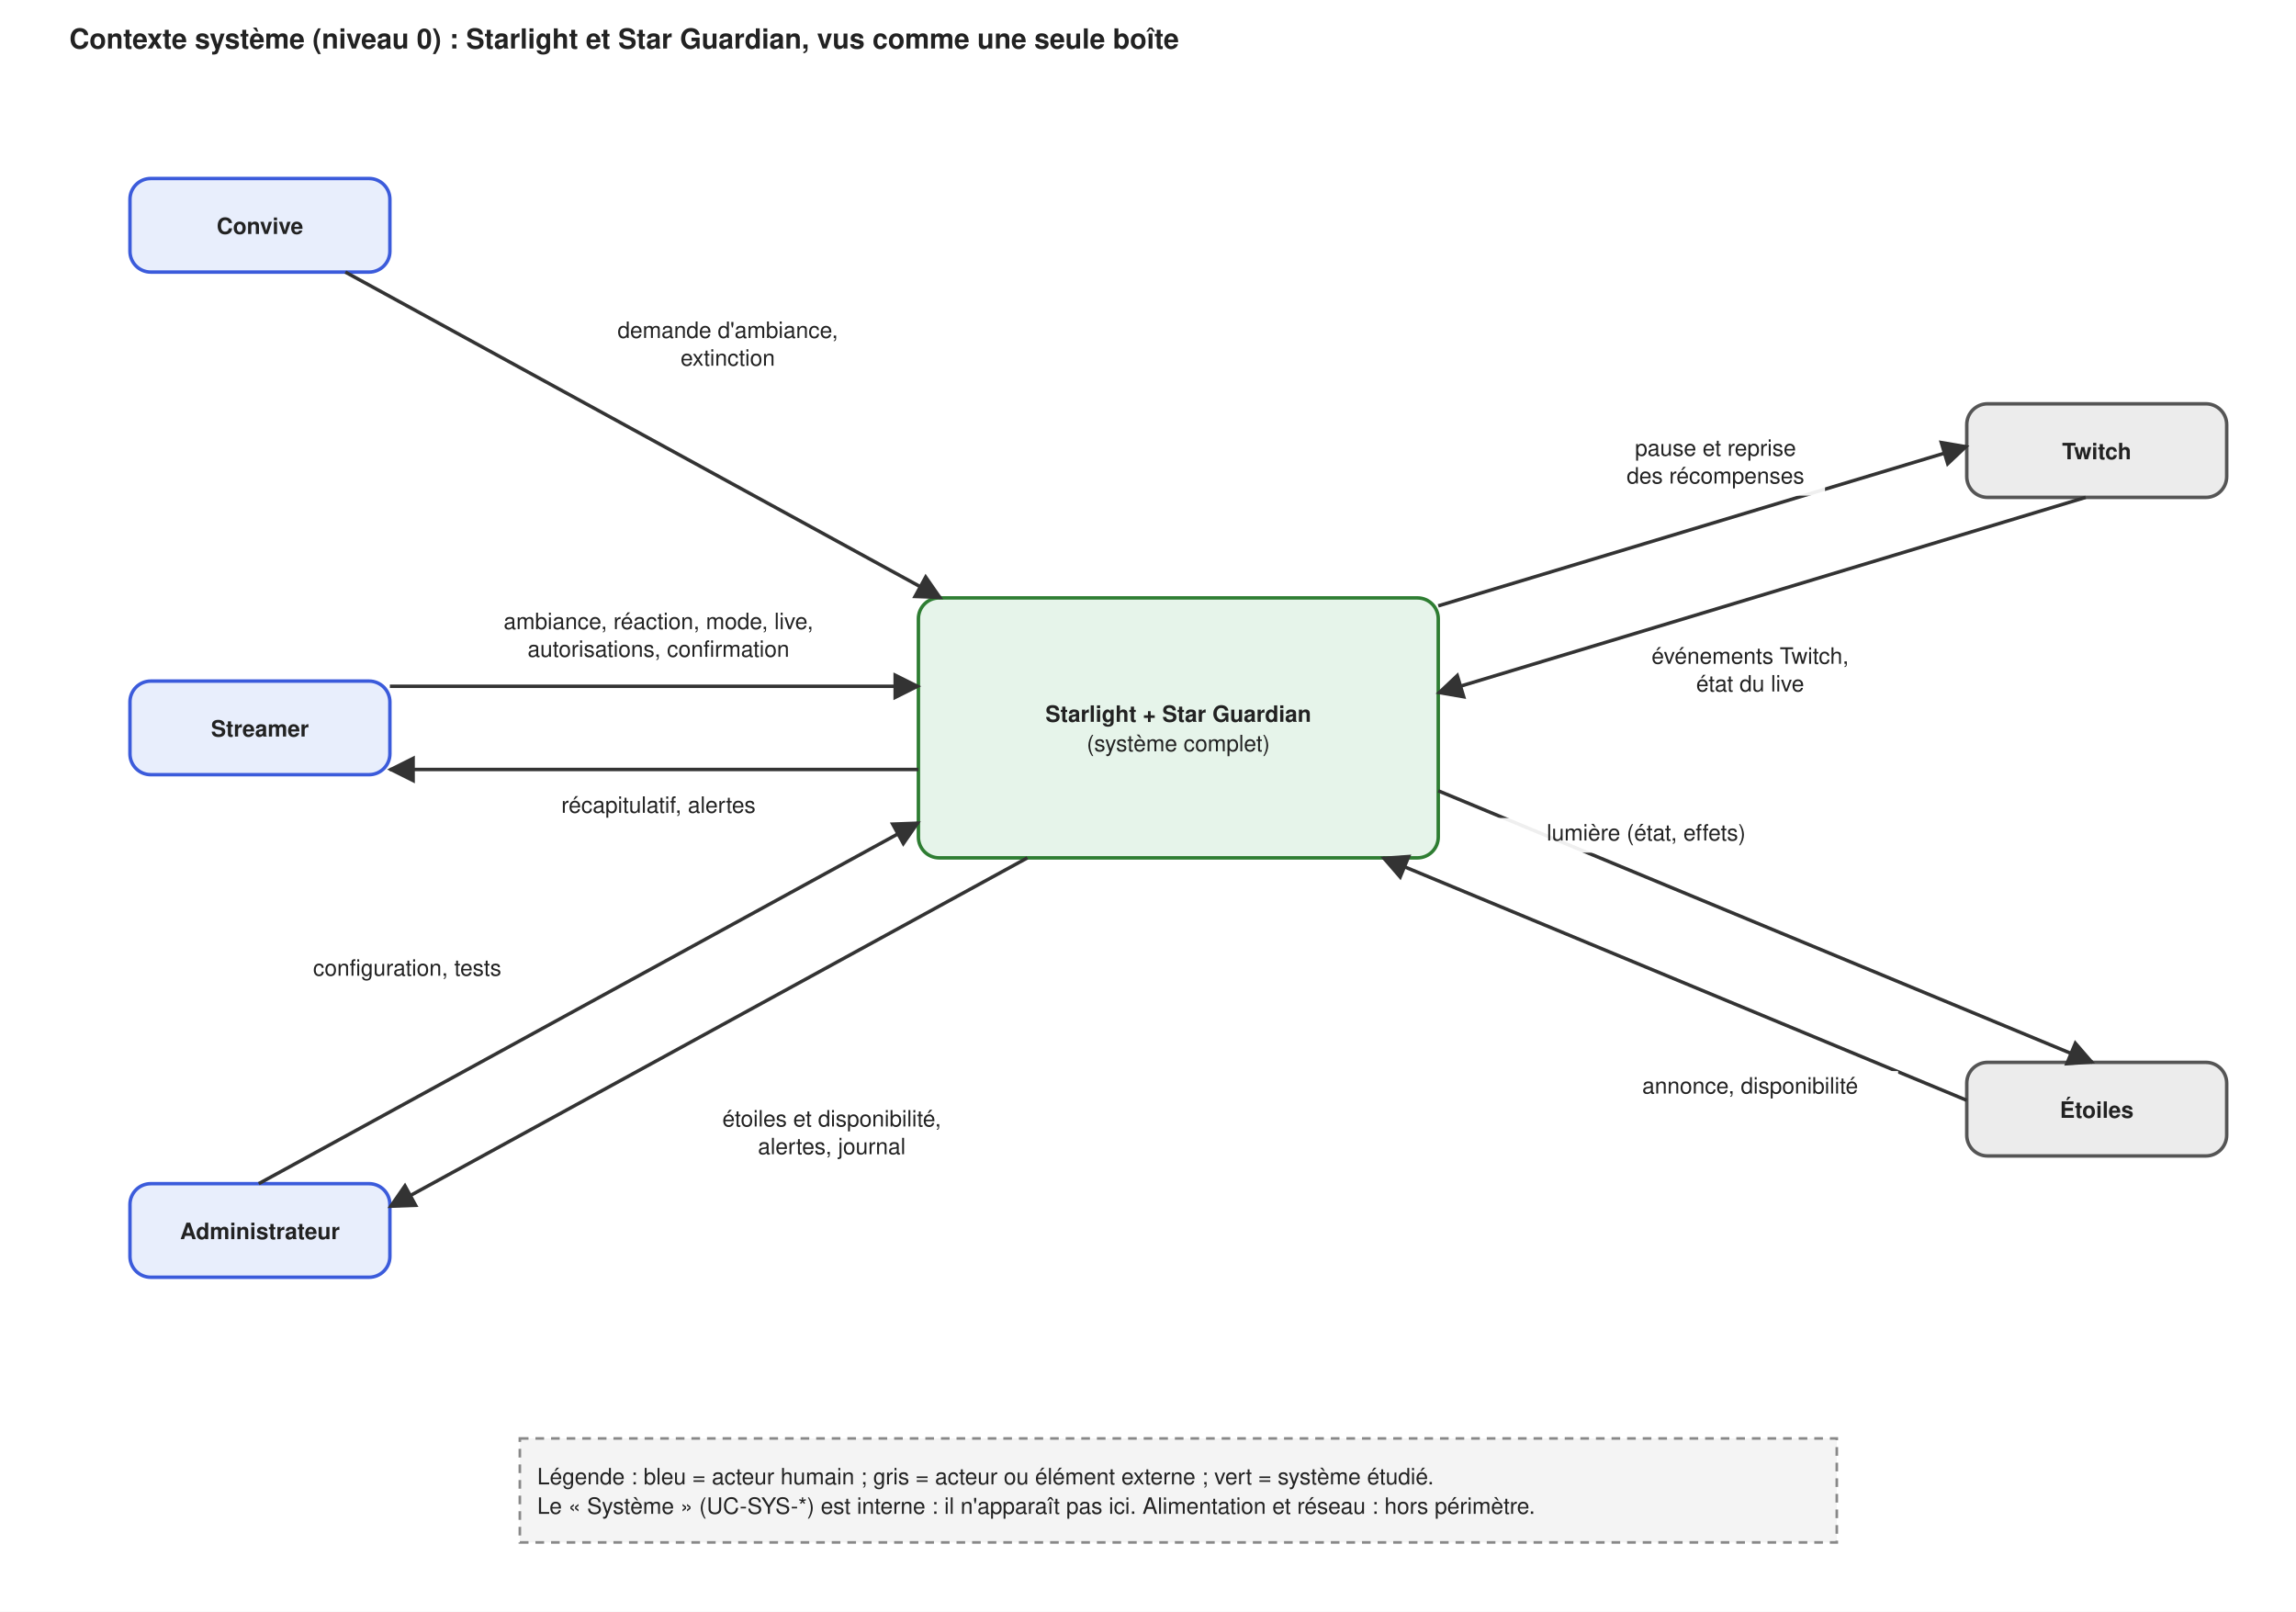
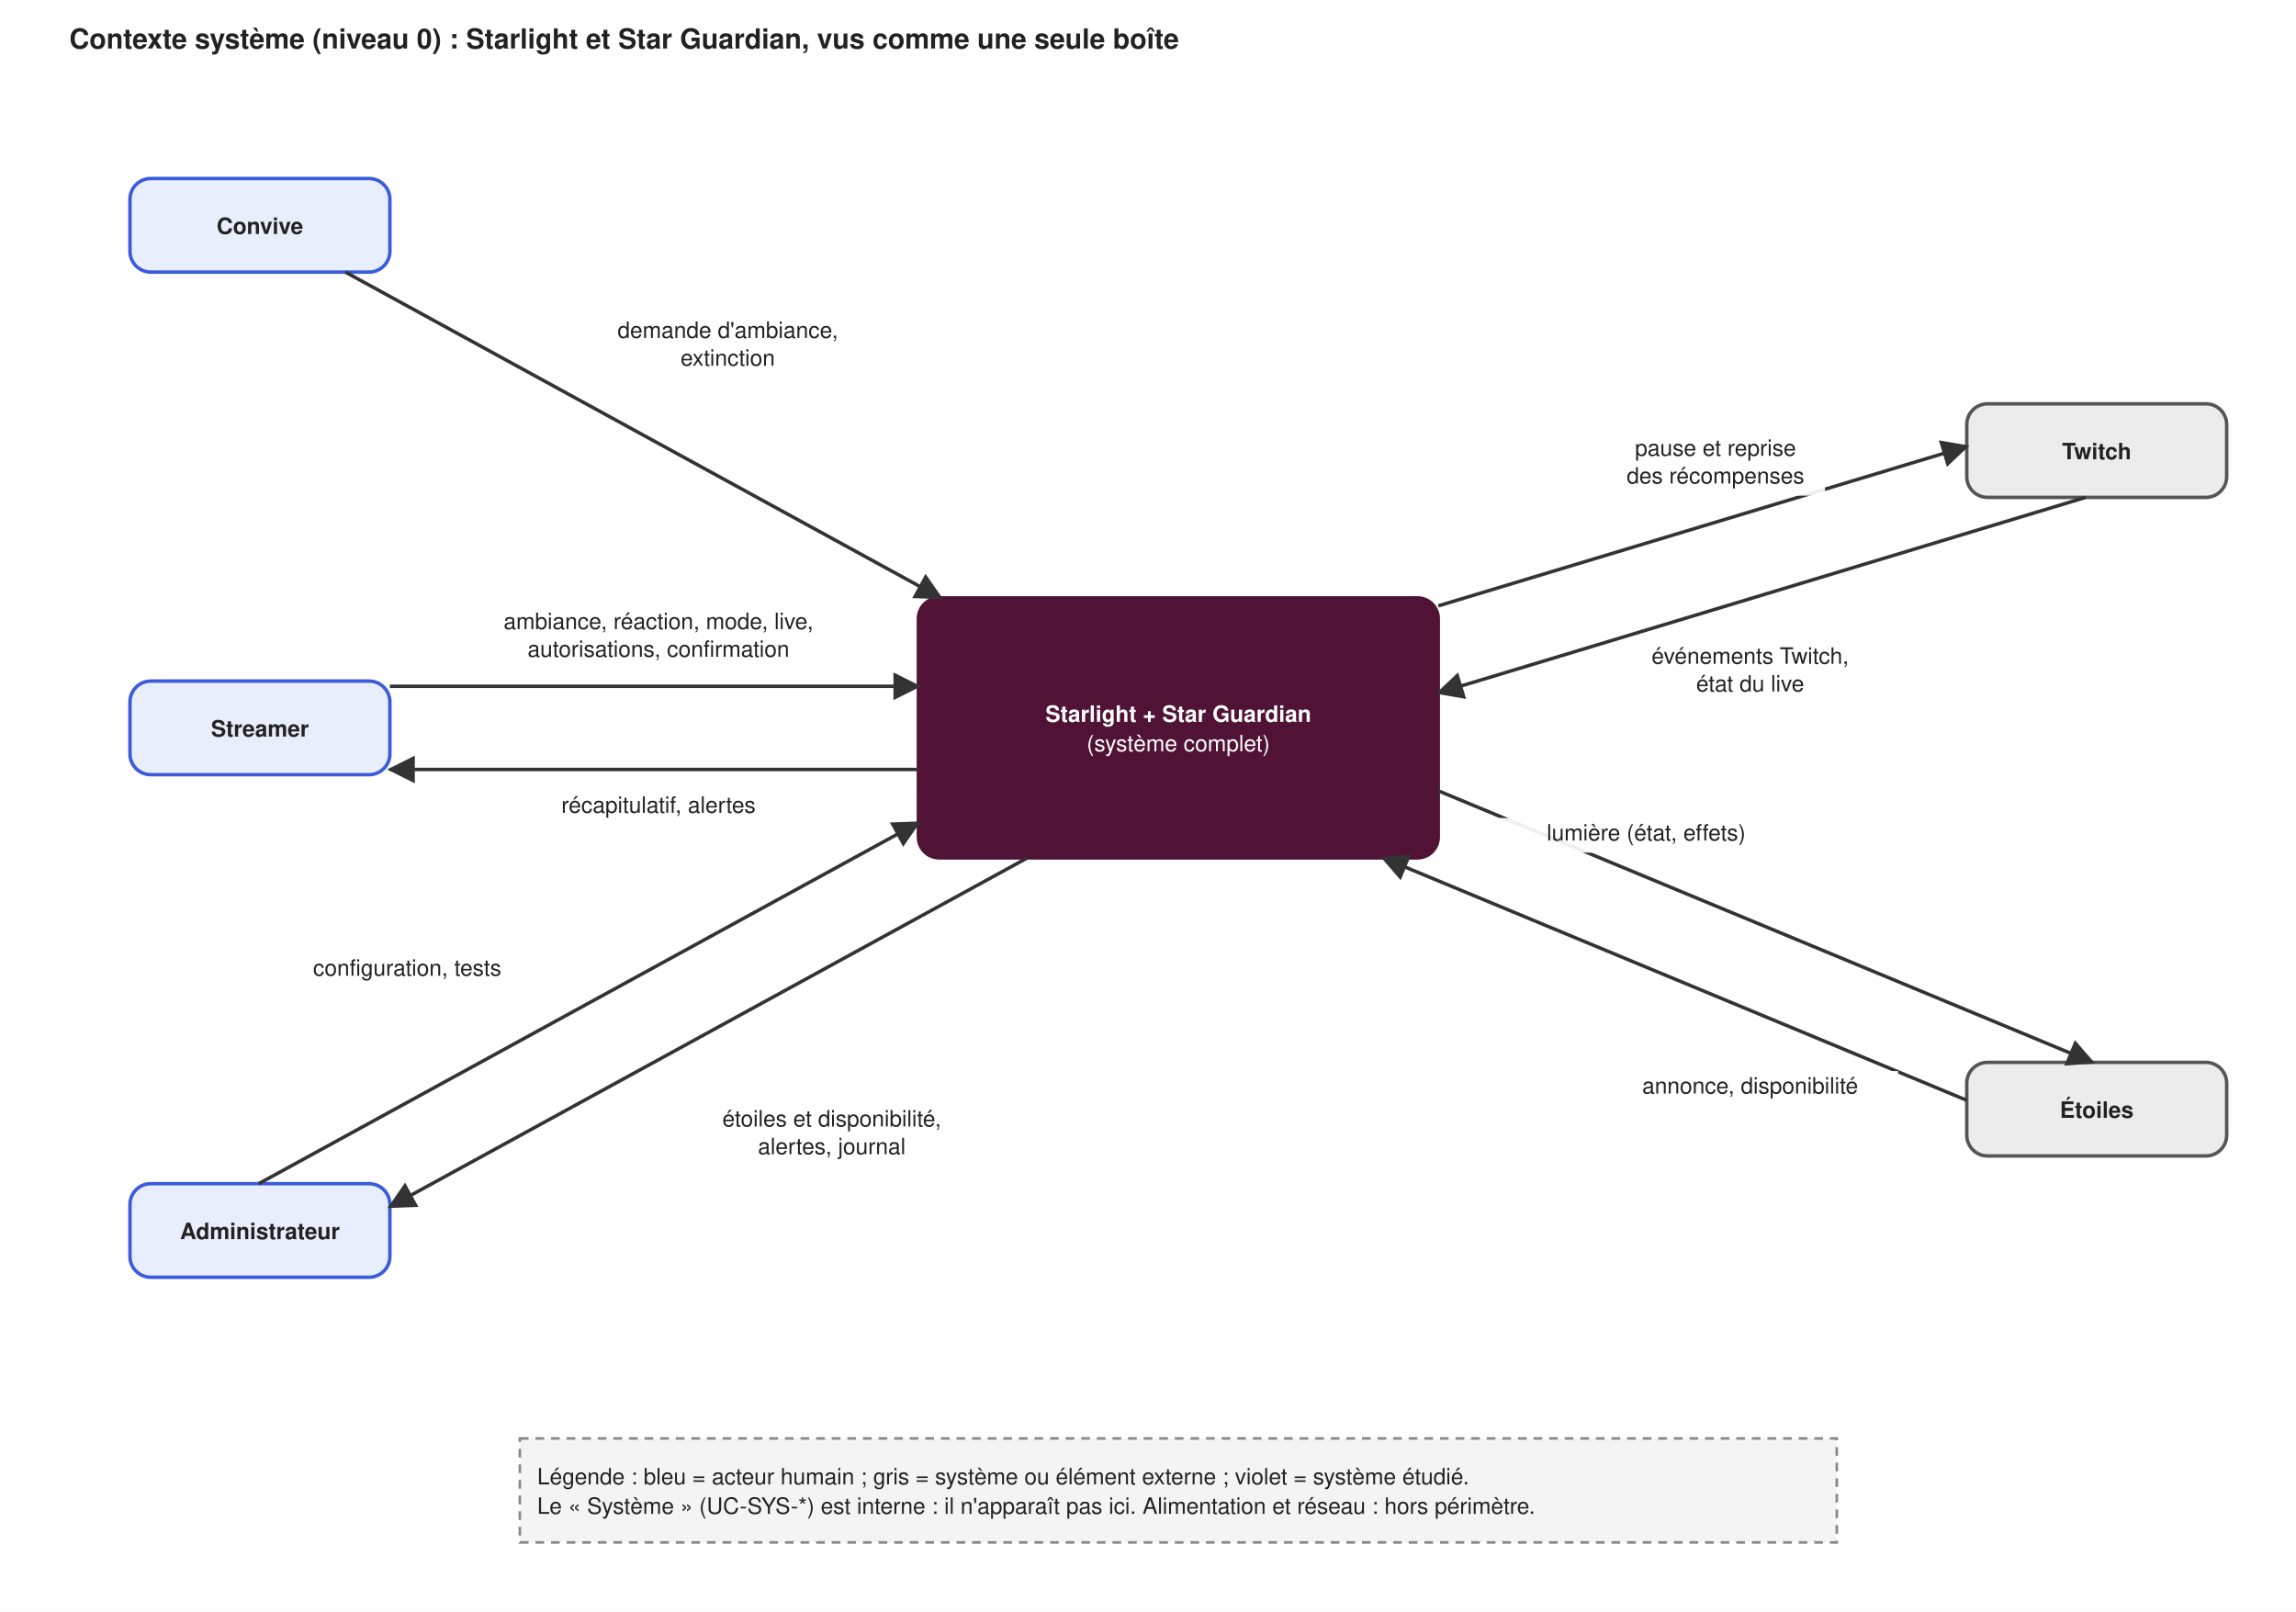
- <svg xmlns="http://www.w3.org/2000/svg" version="1.1" width="1325" height="930" viewBox="0 0 1325 930" content="&lt;mxfile host=&quot;app.diagrams.net&quot;&gt;&lt;diagram name=&quot;Contexte système (niveau 0)&quot; id=&quot;d1&quot;&gt;&lt;mxGraphModel dx=&quot;1325&quot; dy=&quot;930&quot; grid=&quot;1&quot; gridSize=&quot;10&quot; guides=&quot;1&quot; tooltips=&quot;1&quot; connect=&quot;1&quot; arrows=&quot;1&quot; fold=&quot;1&quot; page=&quot;1&quot; pageScale=&quot;1&quot; pageWidth=&quot;1325&quot; pageHeight=&quot;930&quot;&gt;&lt;root&gt;&lt;mxCell id=&quot;0&quot;/&gt;&lt;mxCell id=&quot;1&quot; parent=&quot;0&quot;/&gt;&lt;mxCell id=&quot;n2&quot; value=&quot;Convive&quot; style=&quot;rounded=1;whiteSpace=wrap;html=1;fillColor=#e8eefc;strokeColor=#3b5bdb;strokeWidth=2;fontSize=13;&quot; vertex=&quot;1&quot; parent=&quot;1&quot;&gt;&lt;mxGeometry x=&quot;75.0&quot; y=&quot;103.0&quot; width=&quot;150&quot; height=&quot;54&quot; as=&quot;geometry&quot;/&gt;&lt;/mxCell&gt;&lt;mxCell id=&quot;n3&quot; value=&quot;Streamer&quot; style=&quot;rounded=1;whiteSpace=wrap;html=1;fillColor=#e8eefc;strokeColor=#3b5bdb;strokeWidth=2;fontSize=13;&quot; vertex=&quot;1&quot; parent=&quot;1&quot;&gt;&lt;mxGeometry x=&quot;75.0&quot; y=&quot;393.0&quot; width=&quot;150&quot; height=&quot;54&quot; as=&quot;geometry&quot;/&gt;&lt;/mxCell&gt;&lt;mxCell id=&quot;n4&quot; value=&quot;Administrateur&quot; style=&quot;rounded=1;whiteSpace=wrap;html=1;fillColor=#e8eefc;strokeColor=#3b5bdb;strokeWidth=2;fontSize=13;&quot; vertex=&quot;1&quot; parent=&quot;1&quot;&gt;&lt;mxGeometry x=&quot;75.0&quot; y=&quot;683.0&quot; width=&quot;150&quot; height=&quot;54&quot; as=&quot;geometry&quot;/&gt;&lt;/mxCell&gt;&lt;mxCell id=&quot;n5&quot; value=&quot;Twitch&quot; style=&quot;rounded=1;whiteSpace=wrap;html=1;fillColor=#ececec;strokeColor=#555555;strokeWidth=2;fontSize=13;&quot; vertex=&quot;1&quot; parent=&quot;1&quot;&gt;&lt;mxGeometry x=&quot;1135.0&quot; y=&quot;233.0&quot; width=&quot;150&quot; height=&quot;54&quot; as=&quot;geometry&quot;/&gt;&lt;/mxCell&gt;&lt;mxCell id=&quot;n6&quot; value=&quot;Étoiles&quot; style=&quot;rounded=1;whiteSpace=wrap;html=1;fillColor=#ececec;strokeColor=#555555;strokeWidth=2;fontSize=13;&quot; vertex=&quot;1&quot; parent=&quot;1&quot;&gt;&lt;mxGeometry x=&quot;1135.0&quot; y=&quot;613.0&quot; width=&quot;150&quot; height=&quot;54&quot; as=&quot;geometry&quot;/&gt;&lt;/mxCell&gt;&lt;mxCell id=&quot;n7&quot; value=&quot;Starlight + Star Guardian&amp;lt;br&amp;gt;(système complet)&quot; style=&quot;rounded=1;whiteSpace=wrap;html=1;fillColor=#e6f4ea;strokeColor=#2e7d32;strokeWidth=2;fontSize=13;&quot; vertex=&quot;1&quot; parent=&quot;1&quot;&gt;&lt;mxGeometry x=&quot;530.0&quot; y=&quot;345.0&quot; width=&quot;300&quot; height=&quot;150&quot; as=&quot;geometry&quot;/&gt;&lt;/mxCell&gt;&lt;mxCell id=&quot;n8&quot; value=&quot;Légende : bleu = acteur humain ; gris = acteur ou élément externe ; vert = système étudié.&amp;lt;br&amp;gt;Le « Système » (UC-SYS-*) est interne : il n'apparaît pas ici. Alimentation et réseau : hors périmètre.&quot; style=&quot;rounded=0;dashed=1;align=left;spacingLeft=8;whiteSpace=wrap;html=1;fillColor=#f4f4f4;strokeColor=#888888;strokeWidth=2;fontSize=13;&quot; vertex=&quot;1&quot; parent=&quot;1&quot;&gt;&lt;mxGeometry x=&quot;300.0&quot; y=&quot;830.0&quot; width=&quot;760&quot; height=&quot;60&quot; as=&quot;geometry&quot;/&gt;&lt;/mxCell&gt;&lt;mxCell id=&quot;e9&quot; value=&quot;demande d'ambiance,&amp;lt;br&amp;gt;extinction&quot; style=&quot;edgeStyle=none;html=1;endArrow=block;strokeWidth=2;fontSize=13;labelBackgroundColor=#ffffff;&quot; edge=&quot;1&quot; parent=&quot;1&quot; source=&quot;n2&quot; target=&quot;n7&quot;&gt;&lt;mxGeometry relative=&quot;1&quot; as=&quot;geometry&quot;&gt;&lt;/mxGeometry&gt;&lt;/mxCell&gt;&lt;mxCell id=&quot;e10&quot; value=&quot;ambiance, réaction, mode, live,&amp;lt;br&amp;gt;autorisations, confirmation&quot; style=&quot;edgeStyle=none;html=1;endArrow=block;strokeWidth=2;fontSize=13;labelBackgroundColor=#ffffff;&quot; edge=&quot;1&quot; parent=&quot;1&quot; source=&quot;n3&quot; target=&quot;n7&quot;&gt;&lt;mxGeometry relative=&quot;1&quot; as=&quot;geometry&quot;&gt;&lt;Array as=&quot;points&quot;&gt;&lt;mxPoint x=&quot;150.0&quot; y=&quot;396.0&quot;/&gt;&lt;mxPoint x=&quot;680.0&quot; y=&quot;396.0&quot;/&gt;&lt;/Array&gt;&lt;/mxGeometry&gt;&lt;/mxCell&gt;&lt;mxCell id=&quot;e11&quot; value=&quot;récapitulatif, alertes&quot; style=&quot;edgeStyle=none;html=1;endArrow=block;strokeWidth=2;fontSize=13;labelBackgroundColor=#ffffff;&quot; edge=&quot;1&quot; parent=&quot;1&quot; source=&quot;n7&quot; target=&quot;n3&quot;&gt;&lt;mxGeometry relative=&quot;1&quot; as=&quot;geometry&quot;&gt;&lt;Array as=&quot;points&quot;&gt;&lt;mxPoint x=&quot;680.0&quot; y=&quot;444.0&quot;/&gt;&lt;mxPoint x=&quot;150.0&quot; y=&quot;444.0&quot;/&gt;&lt;/Array&gt;&lt;/mxGeometry&gt;&lt;/mxCell&gt;&lt;mxCell id=&quot;e12&quot; value=&quot;configuration, tests&quot; style=&quot;edgeStyle=none;html=1;endArrow=block;strokeWidth=2;fontSize=13;labelBackgroundColor=#ffffff;&quot; edge=&quot;1&quot; parent=&quot;1&quot; source=&quot;n4&quot; target=&quot;n7&quot;&gt;&lt;mxGeometry relative=&quot;1&quot; as=&quot;geometry&quot;&gt;&lt;Array as=&quot;points&quot;&gt;&lt;mxPoint x=&quot;138.5&quot; y=&quot;688.9&quot;/&gt;&lt;mxPoint x=&quot;668.5&quot; y=&quot;398.9&quot;/&gt;&lt;/Array&gt;&lt;/mxGeometry&gt;&lt;/mxCell&gt;&lt;mxCell id=&quot;e13&quot; value=&quot;étoiles et disponibilité,&amp;lt;br&amp;gt;alertes, journal&quot; style=&quot;edgeStyle=none;html=1;endArrow=block;strokeWidth=2;fontSize=13;labelBackgroundColor=#ffffff;&quot; edge=&quot;1&quot; parent=&quot;1&quot; source=&quot;n7&quot; target=&quot;n4&quot;&gt;&lt;mxGeometry relative=&quot;1&quot; as=&quot;geometry&quot;&gt;&lt;Array as=&quot;points&quot;&gt;&lt;mxPoint x=&quot;691.5&quot; y=&quot;441.1&quot;/&gt;&lt;mxPoint x=&quot;161.5&quot; y=&quot;731.1&quot;/&gt;&lt;/Array&gt;&lt;/mxGeometry&gt;&lt;/mxCell&gt;&lt;mxCell id=&quot;e14&quot; value=&quot;événements Twitch,&amp;lt;br&amp;gt;état du live&quot; style=&quot;edgeStyle=none;html=1;endArrow=block;strokeWidth=2;fontSize=13;labelBackgroundColor=#ffffff;&quot; edge=&quot;1&quot; parent=&quot;1&quot; source=&quot;n5&quot; target=&quot;n7&quot;&gt;&lt;mxGeometry relative=&quot;1&quot; as=&quot;geometry&quot;&gt;&lt;Array as=&quot;points&quot;&gt;&lt;mxPoint x=&quot;1216.9&quot; y=&quot;283.0&quot;/&gt;&lt;mxPoint x=&quot;686.9&quot; y=&quot;443.0&quot;/&gt;&lt;/Array&gt;&lt;/mxGeometry&gt;&lt;/mxCell&gt;&lt;mxCell id=&quot;e15&quot; value=&quot;pause et reprise&amp;lt;br&amp;gt;des récompenses&quot; style=&quot;edgeStyle=none;html=1;endArrow=block;strokeWidth=2;fontSize=13;labelBackgroundColor=#ffffff;&quot; edge=&quot;1&quot; parent=&quot;1&quot; source=&quot;n7&quot; target=&quot;n5&quot;&gt;&lt;mxGeometry relative=&quot;1&quot; as=&quot;geometry&quot;&gt;&lt;Array as=&quot;points&quot;&gt;&lt;mxPoint x=&quot;673.1&quot; y=&quot;397.0&quot;/&gt;&lt;mxPoint x=&quot;1203.1&quot; y=&quot;237.0&quot;/&gt;&lt;/Array&gt;&lt;/mxGeometry&gt;&lt;/mxCell&gt;&lt;mxCell id=&quot;e16&quot; value=&quot;lumière (état, effets)&quot; style=&quot;edgeStyle=none;html=1;endArrow=block;strokeWidth=2;fontSize=13;labelBackgroundColor=#ffffff;&quot; edge=&quot;1&quot; parent=&quot;1&quot; source=&quot;n7&quot; target=&quot;n6&quot;&gt;&lt;mxGeometry relative=&quot;1&quot; as=&quot;geometry&quot;&gt;&lt;Array as=&quot;points&quot;&gt;&lt;mxPoint x=&quot;689.2&quot; y=&quot;397.8&quot;/&gt;&lt;mxPoint x=&quot;1219.2&quot; y=&quot;617.8&quot;/&gt;&lt;/Array&gt;&lt;/mxGeometry&gt;&lt;/mxCell&gt;&lt;mxCell id=&quot;e17&quot; value=&quot;annonce, disponibilité&quot; style=&quot;edgeStyle=none;html=1;endArrow=block;strokeWidth=2;fontSize=13;labelBackgroundColor=#ffffff;&quot; edge=&quot;1&quot; parent=&quot;1&quot; source=&quot;n6&quot; target=&quot;n7&quot;&gt;&lt;mxGeometry relative=&quot;1&quot; as=&quot;geometry&quot;&gt;&lt;Array as=&quot;points&quot;&gt;&lt;mxPoint x=&quot;1200.8&quot; y=&quot;662.2&quot;/&gt;&lt;mxPoint x=&quot;670.8&quot; y=&quot;442.2&quot;/&gt;&lt;/Array&gt;&lt;/mxGeometry&gt;&lt;/mxCell&gt;&lt;/root&gt;&lt;/mxGraphModel&gt;&lt;/diagram&gt;&lt;/mxfile&gt;">
+ <svg xmlns="http://www.w3.org/2000/svg" version="1.1" width="1325" height="930" viewBox="0 0 1325 930" content="&lt;mxfile host=&quot;app.diagrams.net&quot;&gt;&lt;diagram name=&quot;Contexte système (niveau 0)&quot; id=&quot;d1&quot;&gt;&lt;mxGraphModel dx=&quot;1325&quot; dy=&quot;930&quot; grid=&quot;1&quot; gridSize=&quot;10&quot; guides=&quot;1&quot; tooltips=&quot;1&quot; connect=&quot;1&quot; arrows=&quot;1&quot; fold=&quot;1&quot; page=&quot;1&quot; pageScale=&quot;1&quot; pageWidth=&quot;1325&quot; pageHeight=&quot;930&quot;&gt;&lt;root&gt;&lt;mxCell id=&quot;0&quot;/&gt;&lt;mxCell id=&quot;1&quot; parent=&quot;0&quot;/&gt;&lt;mxCell id=&quot;n2&quot; value=&quot;Convive&quot; style=&quot;rounded=1;whiteSpace=wrap;html=1;fillColor=#e8eefc;strokeColor=#3b5bdb;strokeWidth=2;fontSize=13;&quot; vertex=&quot;1&quot; parent=&quot;1&quot;&gt;&lt;mxGeometry x=&quot;75.0&quot; y=&quot;103.0&quot; width=&quot;150&quot; height=&quot;54&quot; as=&quot;geometry&quot;/&gt;&lt;/mxCell&gt;&lt;mxCell id=&quot;n3&quot; value=&quot;Streamer&quot; style=&quot;rounded=1;whiteSpace=wrap;html=1;fillColor=#e8eefc;strokeColor=#3b5bdb;strokeWidth=2;fontSize=13;&quot; vertex=&quot;1&quot; parent=&quot;1&quot;&gt;&lt;mxGeometry x=&quot;75.0&quot; y=&quot;393.0&quot; width=&quot;150&quot; height=&quot;54&quot; as=&quot;geometry&quot;/&gt;&lt;/mxCell&gt;&lt;mxCell id=&quot;n4&quot; value=&quot;Administrateur&quot; style=&quot;rounded=1;whiteSpace=wrap;html=1;fillColor=#e8eefc;strokeColor=#3b5bdb;strokeWidth=2;fontSize=13;&quot; vertex=&quot;1&quot; parent=&quot;1&quot;&gt;&lt;mxGeometry x=&quot;75.0&quot; y=&quot;683.0&quot; width=&quot;150&quot; height=&quot;54&quot; as=&quot;geometry&quot;/&gt;&lt;/mxCell&gt;&lt;mxCell id=&quot;n5&quot; value=&quot;Twitch&quot; style=&quot;rounded=1;whiteSpace=wrap;html=1;fillColor=#ececec;strokeColor=#555555;strokeWidth=2;fontSize=13;&quot; vertex=&quot;1&quot; parent=&quot;1&quot;&gt;&lt;mxGeometry x=&quot;1135.0&quot; y=&quot;233.0&quot; width=&quot;150&quot; height=&quot;54&quot; as=&quot;geometry&quot;/&gt;&lt;/mxCell&gt;&lt;mxCell id=&quot;n6&quot; value=&quot;Étoiles&quot; style=&quot;rounded=1;whiteSpace=wrap;html=1;fillColor=#ececec;strokeColor=#555555;strokeWidth=2;fontSize=13;&quot; vertex=&quot;1&quot; parent=&quot;1&quot;&gt;&lt;mxGeometry x=&quot;1135.0&quot; y=&quot;613.0&quot; width=&quot;150&quot; height=&quot;54&quot; as=&quot;geometry&quot;/&gt;&lt;/mxCell&gt;&lt;mxCell id=&quot;n7&quot; value=&quot;Starlight + Star Guardian&amp;lt;br&amp;gt;(système complet)&quot; style=&quot;rounded=1;whiteSpace=wrap;html=1;fillColor=#501235;strokeColor=#501235;strokeWidth=2;fontSize=13;fontColor=#ffffff;&quot; vertex=&quot;1&quot; parent=&quot;1&quot;&gt;&lt;mxGeometry x=&quot;530.0&quot; y=&quot;345.0&quot; width=&quot;300&quot; height=&quot;150&quot; as=&quot;geometry&quot;/&gt;&lt;/mxCell&gt;&lt;mxCell id=&quot;n8&quot; value=&quot;Légende : bleu = acteur humain ; gris = système ou élément externe ; violet = système étudié.&amp;lt;br&amp;gt;Le « Système » (UC-SYS-*) est interne : il n'apparaît pas ici. Alimentation et réseau : hors périmètre.&quot; style=&quot;rounded=0;dashed=1;align=left;spacingLeft=8;whiteSpace=wrap;html=1;fillColor=#f4f4f4;strokeColor=#888888;strokeWidth=2;fontSize=13;&quot; vertex=&quot;1&quot; parent=&quot;1&quot;&gt;&lt;mxGeometry x=&quot;300.0&quot; y=&quot;830.0&quot; width=&quot;760&quot; height=&quot;60&quot; as=&quot;geometry&quot;/&gt;&lt;/mxCell&gt;&lt;mxCell id=&quot;e9&quot; value=&quot;demande d'ambiance,&amp;lt;br&amp;gt;extinction&quot; style=&quot;edgeStyle=none;html=1;endArrow=block;strokeWidth=2;fontSize=13;labelBackgroundColor=#ffffff;&quot; edge=&quot;1&quot; parent=&quot;1&quot; source=&quot;n2&quot; target=&quot;n7&quot;&gt;&lt;mxGeometry relative=&quot;1&quot; as=&quot;geometry&quot;&gt;&lt;/mxGeometry&gt;&lt;/mxCell&gt;&lt;mxCell id=&quot;e10&quot; value=&quot;ambiance, réaction, mode, live,&amp;lt;br&amp;gt;autorisations, confirmation&quot; style=&quot;edgeStyle=none;html=1;endArrow=block;strokeWidth=2;fontSize=13;labelBackgroundColor=#ffffff;&quot; edge=&quot;1&quot; parent=&quot;1&quot; source=&quot;n3&quot; target=&quot;n7&quot;&gt;&lt;mxGeometry relative=&quot;1&quot; as=&quot;geometry&quot;&gt;&lt;Array as=&quot;points&quot;&gt;&lt;mxPoint x=&quot;150.0&quot; y=&quot;396.0&quot;/&gt;&lt;mxPoint x=&quot;680.0&quot; y=&quot;396.0&quot;/&gt;&lt;/Array&gt;&lt;/mxGeometry&gt;&lt;/mxCell&gt;&lt;mxCell id=&quot;e11&quot; value=&quot;récapitulatif, alertes&quot; style=&quot;edgeStyle=none;html=1;endArrow=block;strokeWidth=2;fontSize=13;labelBackgroundColor=#ffffff;&quot; edge=&quot;1&quot; parent=&quot;1&quot; source=&quot;n7&quot; target=&quot;n3&quot;&gt;&lt;mxGeometry relative=&quot;1&quot; as=&quot;geometry&quot;&gt;&lt;Array as=&quot;points&quot;&gt;&lt;mxPoint x=&quot;680.0&quot; y=&quot;444.0&quot;/&gt;&lt;mxPoint x=&quot;150.0&quot; y=&quot;444.0&quot;/&gt;&lt;/Array&gt;&lt;/mxGeometry&gt;&lt;/mxCell&gt;&lt;mxCell id=&quot;e12&quot; value=&quot;configuration, tests&quot; style=&quot;edgeStyle=none;html=1;endArrow=block;strokeWidth=2;fontSize=13;labelBackgroundColor=#ffffff;&quot; edge=&quot;1&quot; parent=&quot;1&quot; source=&quot;n4&quot; target=&quot;n7&quot;&gt;&lt;mxGeometry relative=&quot;1&quot; as=&quot;geometry&quot;&gt;&lt;Array as=&quot;points&quot;&gt;&lt;mxPoint x=&quot;138.5&quot; y=&quot;688.9&quot;/&gt;&lt;mxPoint x=&quot;668.5&quot; y=&quot;398.9&quot;/&gt;&lt;/Array&gt;&lt;/mxGeometry&gt;&lt;/mxCell&gt;&lt;mxCell id=&quot;e13&quot; value=&quot;étoiles et disponibilité,&amp;lt;br&amp;gt;alertes, journal&quot; style=&quot;edgeStyle=none;html=1;endArrow=block;strokeWidth=2;fontSize=13;labelBackgroundColor=#ffffff;&quot; edge=&quot;1&quot; parent=&quot;1&quot; source=&quot;n7&quot; target=&quot;n4&quot;&gt;&lt;mxGeometry relative=&quot;1&quot; as=&quot;geometry&quot;&gt;&lt;Array as=&quot;points&quot;&gt;&lt;mxPoint x=&quot;691.5&quot; y=&quot;441.1&quot;/&gt;&lt;mxPoint x=&quot;161.5&quot; y=&quot;731.1&quot;/&gt;&lt;/Array&gt;&lt;/mxGeometry&gt;&lt;/mxCell&gt;&lt;mxCell id=&quot;e14&quot; value=&quot;événements Twitch,&amp;lt;br&amp;gt;état du live&quot; style=&quot;edgeStyle=none;html=1;endArrow=block;strokeWidth=2;fontSize=13;labelBackgroundColor=#ffffff;&quot; edge=&quot;1&quot; parent=&quot;1&quot; source=&quot;n5&quot; target=&quot;n7&quot;&gt;&lt;mxGeometry relative=&quot;1&quot; as=&quot;geometry&quot;&gt;&lt;Array as=&quot;points&quot;&gt;&lt;mxPoint x=&quot;1216.9&quot; y=&quot;283.0&quot;/&gt;&lt;mxPoint x=&quot;686.9&quot; y=&quot;443.0&quot;/&gt;&lt;/Array&gt;&lt;/mxGeometry&gt;&lt;/mxCell&gt;&lt;mxCell id=&quot;e15&quot; value=&quot;pause et reprise&amp;lt;br&amp;gt;des récompenses&quot; style=&quot;edgeStyle=none;html=1;endArrow=block;strokeWidth=2;fontSize=13;labelBackgroundColor=#ffffff;&quot; edge=&quot;1&quot; parent=&quot;1&quot; source=&quot;n7&quot; target=&quot;n5&quot;&gt;&lt;mxGeometry relative=&quot;1&quot; as=&quot;geometry&quot;&gt;&lt;Array as=&quot;points&quot;&gt;&lt;mxPoint x=&quot;673.1&quot; y=&quot;397.0&quot;/&gt;&lt;mxPoint x=&quot;1203.1&quot; y=&quot;237.0&quot;/&gt;&lt;/Array&gt;&lt;/mxGeometry&gt;&lt;/mxCell&gt;&lt;mxCell id=&quot;e16&quot; value=&quot;lumière (état, effets)&quot; style=&quot;edgeStyle=none;html=1;endArrow=block;strokeWidth=2;fontSize=13;labelBackgroundColor=#ffffff;&quot; edge=&quot;1&quot; parent=&quot;1&quot; source=&quot;n7&quot; target=&quot;n6&quot;&gt;&lt;mxGeometry relative=&quot;1&quot; as=&quot;geometry&quot;&gt;&lt;Array as=&quot;points&quot;&gt;&lt;mxPoint x=&quot;689.2&quot; y=&quot;397.8&quot;/&gt;&lt;mxPoint x=&quot;1219.2&quot; y=&quot;617.8&quot;/&gt;&lt;/Array&gt;&lt;/mxGeometry&gt;&lt;/mxCell&gt;&lt;mxCell id=&quot;e17&quot; value=&quot;annonce, disponibilité&quot; style=&quot;edgeStyle=none;html=1;endArrow=block;strokeWidth=2;fontSize=13;labelBackgroundColor=#ffffff;&quot; edge=&quot;1&quot; parent=&quot;1&quot; source=&quot;n6&quot; target=&quot;n7&quot;&gt;&lt;mxGeometry relative=&quot;1&quot; as=&quot;geometry&quot;&gt;&lt;Array as=&quot;points&quot;&gt;&lt;mxPoint x=&quot;1200.8&quot; y=&quot;662.2&quot;/&gt;&lt;mxPoint x=&quot;670.8&quot; y=&quot;442.2&quot;/&gt;&lt;/Array&gt;&lt;/mxGeometry&gt;&lt;/mxCell&gt;&lt;/root&gt;&lt;/mxGraphModel&gt;&lt;/diagram&gt;&lt;/mxfile&gt;">
  <rect width="1325" height="930" fill="#ffffff" />
  <defs>
    <marker id="ar" viewBox="0 0 10 10" refX="9" refY="5" markerWidth="8" markerHeight="8" orient="auto-start-reverse">
      <path d="M0,0 L10,5 L0,10 z" fill="#333" />
    </marker>
  </defs>
  <g font-family="Helvetica, Arial, sans-serif" font-size="13" fill="#222">
    <text x="40" y="28" font-size="16" font-weight="bold">Contexte système (niveau 0) : Starlight et Star Guardian, vus comme une seule boîte</text>
    <rect x="75.0" y="103.0" width="150" height="54" rx="12" fill="#e8eefc" stroke="#3b5bdb" stroke-width="2" />
    <text x="150" y="135.0" text-anchor="middle" font-weight="bold">Convive</text>
    <rect x="75.0" y="393.0" width="150" height="54" rx="12" fill="#e8eefc" stroke="#3b5bdb" stroke-width="2" />
    <text x="150" y="425.0" text-anchor="middle" font-weight="bold">Streamer</text>
    <rect x="75.0" y="683.0" width="150" height="54" rx="12" fill="#e8eefc" stroke="#3b5bdb" stroke-width="2" />
    <text x="150" y="715.0" text-anchor="middle" font-weight="bold">Administrateur</text>
    <rect x="1135.0" y="233.0" width="150" height="54" rx="12" fill="#ececec" stroke="#555555" stroke-width="2" />
    <text x="1210" y="265.0" text-anchor="middle" font-weight="bold">Twitch</text>
    <rect x="1135.0" y="613.0" width="150" height="54" rx="12" fill="#ececec" stroke="#555555" stroke-width="2" />
    <text x="1210" y="645.0" text-anchor="middle" font-weight="bold">Étoiles</text>
-     <rect x="530.0" y="345.0" width="300" height="150" rx="12" fill="#e6f4ea" stroke="#2e7d32" stroke-width="2" />
-     <text x="680" y="416.5" text-anchor="middle" font-weight="bold">Starlight + Star Guardian</text>
-     <text x="680" y="433.5" text-anchor="middle">(système complet)</text>
+     <rect x="530.0" y="345.0" width="300" height="150" rx="12" fill="#501235" stroke="#501235" stroke-width="2" />
+     <text x="680" y="416.5" text-anchor="middle" font-weight="bold" fill="#ffffff">Starlight + Star Guardian</text>
+     <text x="680" y="433.5" text-anchor="middle" fill="#ffffff">(système complet)</text>
    <rect x="300.0" y="830.0" width="760" height="60" fill="#f4f4f4" stroke="#888888" stroke-width="1.5" stroke-dasharray="5,4" />
-     <text x="310.0" y="856.5">Légende : bleu = acteur humain ; gris = acteur ou élément externe ; vert = système étudié.</text>
+     <text x="310.0" y="856.5">Légende : bleu = acteur humain ; gris = système ou élément externe ; violet = système étudié.</text>
    <text x="310.0" y="873.5">Le « Système » (UC-SYS-*) est interne : il n'apparaît pas ici. Alimentation et réseau : hors périmètre.</text>
    <polyline points="199.3,157.0 542.9,345.0" fill="none" stroke="#333" stroke-width="2" marker-end="url(#ar)" />
    <rect x="345.7" y="182.0" width="148.6" height="36" fill="#ffffff" opacity="0.92" />
    <text x="420.0" y="195.0" text-anchor="middle">demande d'ambiance,</text>
    <text x="420.0" y="211.0" text-anchor="middle">extinction</text>
    <polyline points="225.0,396.0 530.0,396.0" fill="none" stroke="#333" stroke-width="2" marker-end="url(#ar)" />
    <rect x="261.3" y="350.0" width="237.4" height="36" fill="#ffffff" opacity="0.92" />
    <text x="380.0" y="363.0" text-anchor="middle">ambiance, réaction, mode, live,</text>
    <text x="380.0" y="379.0" text-anchor="middle">autorisations, confirmation</text>
    <polyline points="530.0,444.0 225.0,444.0" fill="none" stroke="#333" stroke-width="2" marker-end="url(#ar)" />
    <rect x="294.6" y="456.0" width="170.8" height="20" fill="#ffffff" opacity="0.92" />
    <text x="380.0" y="469.0" text-anchor="middle">récapitulatif, alertes</text>
    <polyline points="149.3,683.0 530.0,474.7" fill="none" stroke="#333" stroke-width="2" marker-end="url(#ar)" />
    <rect x="157.0" y="550.0" width="156.0" height="20" fill="#ffffff" opacity="0.92" />
    <text x="235.0" y="563.0" text-anchor="middle">configuration, tests</text>
    <polyline points="592.9,495.0 225.0,696.3" fill="none" stroke="#333" stroke-width="2" marker-end="url(#ar)" />
    <rect x="383.5" y="637.0" width="193.0" height="36" fill="#ffffff" opacity="0.92" />
    <text x="480.0" y="650.0" text-anchor="middle">étoiles et disponibilité,</text>
    <text x="480.0" y="666.0" text-anchor="middle">alertes, journal</text>
    <polyline points="1203.6,287.0 830.0,399.8" fill="none" stroke="#333" stroke-width="2" marker-end="url(#ar)" />
    <rect x="939.4" y="370.0" width="141.2" height="36" fill="#ffffff" opacity="0.92" />
    <text x="1010.0" y="383.0" text-anchor="middle">événements Twitch,</text>
    <text x="1010.0" y="399.0" text-anchor="middle">état du live</text>
    <polyline points="830.0,349.6 1135.0,257.6" fill="none" stroke="#333" stroke-width="2" marker-end="url(#ar)" />
    <rect x="926.8" y="250.0" width="126.4" height="36" fill="#ffffff" opacity="0.92" />
    <text x="990.0" y="263.0" text-anchor="middle">pause et reprise</text>
    <text x="990.0" y="279.0" text-anchor="middle">des récompenses</text>
    <polyline points="830.0,456.3 1207.6,613.0" fill="none" stroke="#333" stroke-width="2" marker-end="url(#ar)" />
    <rect x="864.6" y="472.0" width="170.8" height="20" fill="#ffffff" opacity="0.92" />
    <text x="950.0" y="485.0" text-anchor="middle">lumière (état, effets)</text>
    <polyline points="1135.0,634.9 798.1,495.0" fill="none" stroke="#333" stroke-width="2" marker-end="url(#ar)" />
    <rect x="924.6" y="618.0" width="170.8" height="20" fill="#ffffff" opacity="0.92" />
    <text x="1010.0" y="631.0" text-anchor="middle">annonce, disponibilité</text>
  </g>
</svg>
